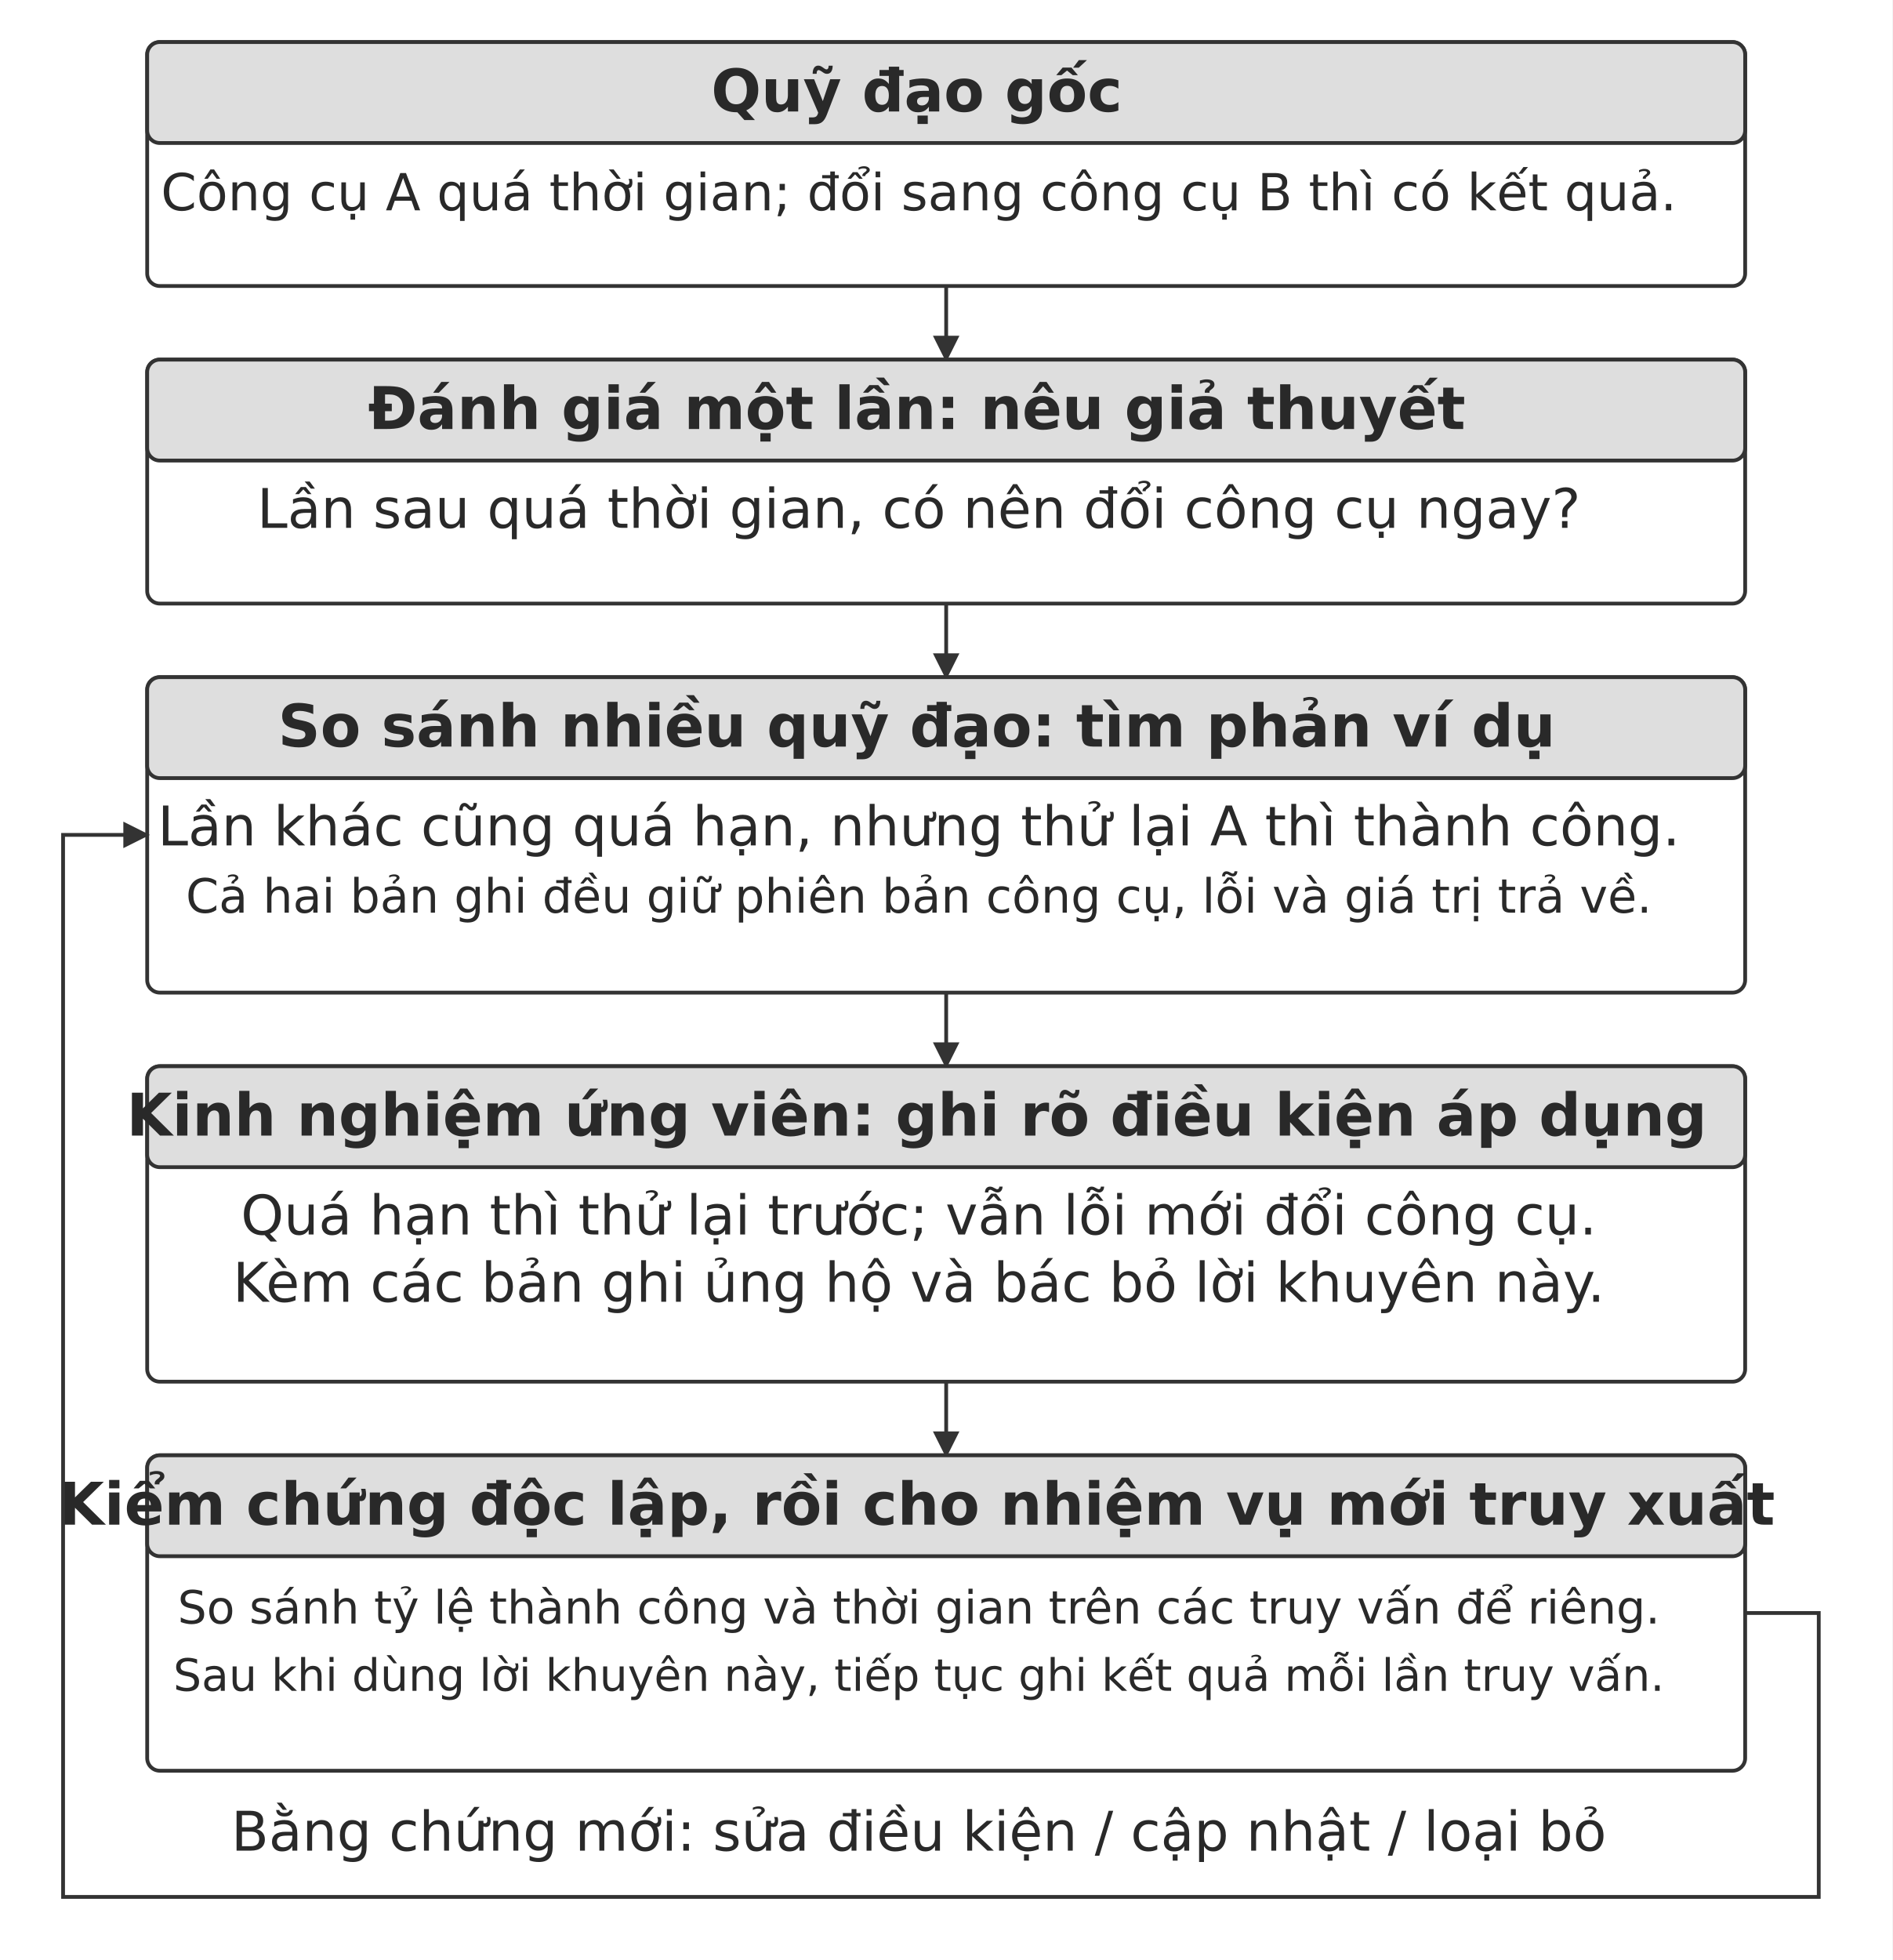
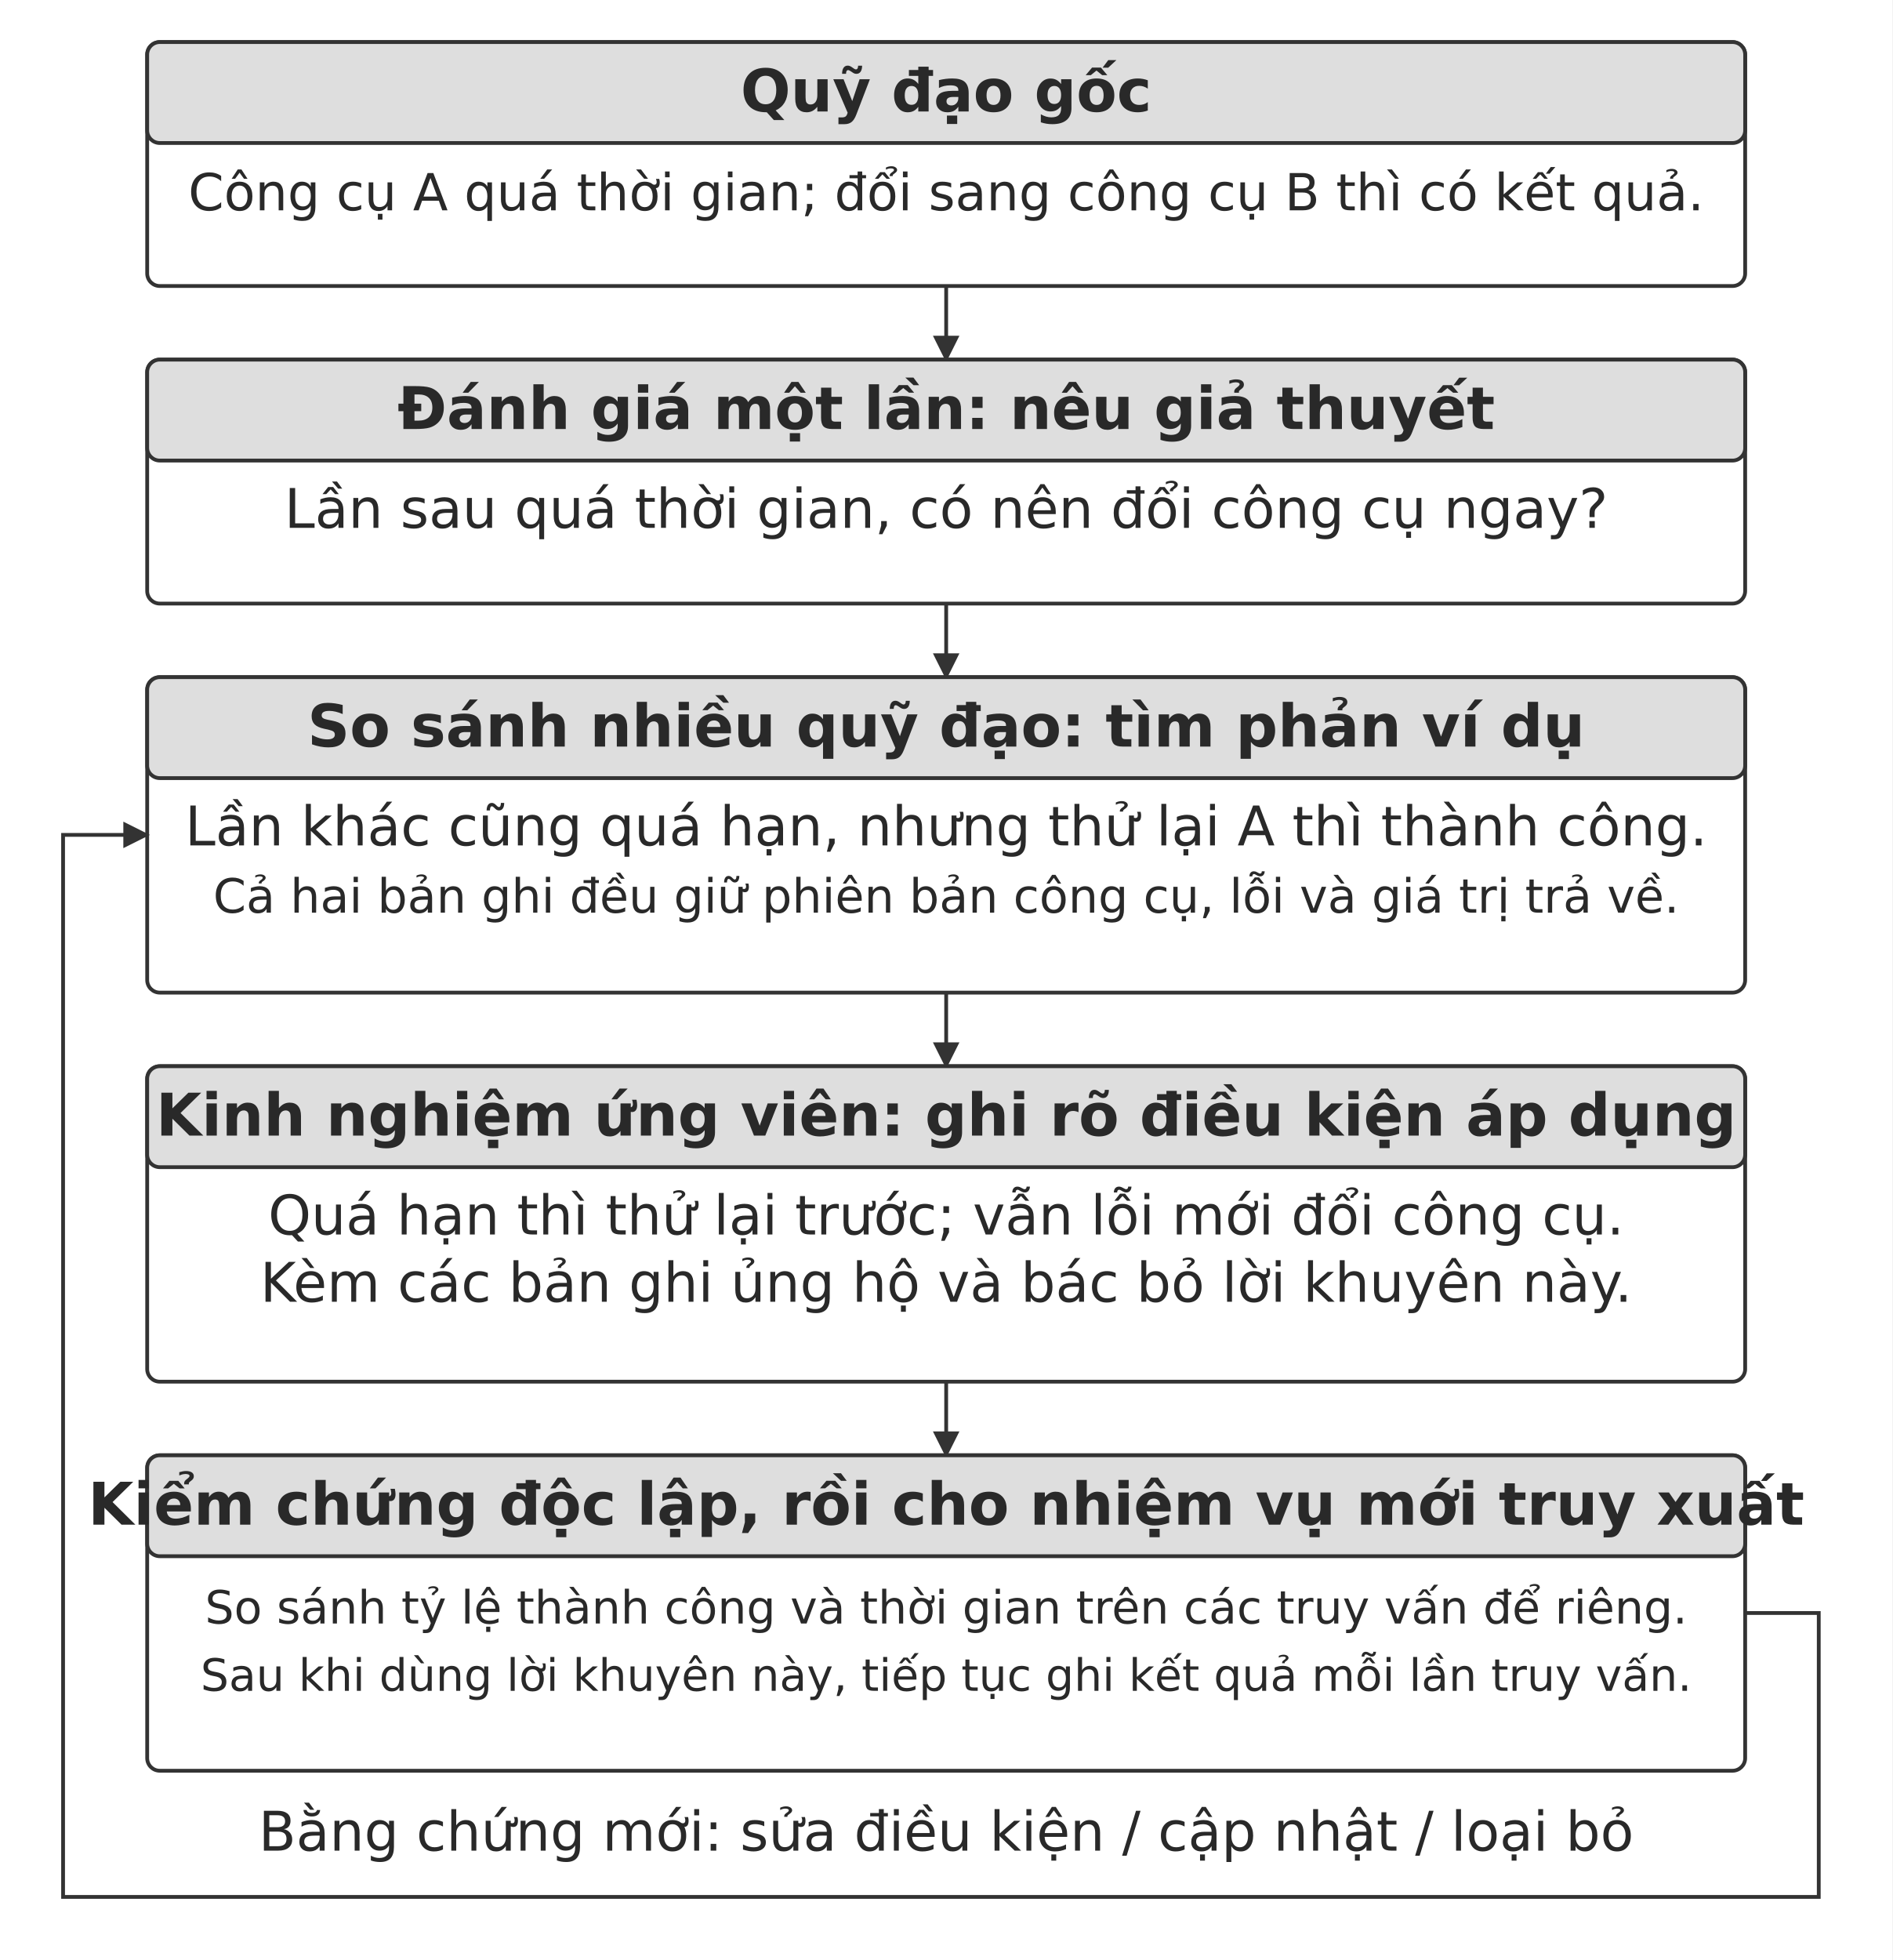
<svg xmlns="http://www.w3.org/2000/svg" width="106.000mm" height="109.769mm" viewBox="0 0 900 932" role="img" aria-labelledby="title desc">
  <defs>
    <marker id="arrow" viewBox="0 0 10 10" refX="9" refY="5" markerWidth="7" markerHeight="7" orient="auto-start-reverse">
      <path d="M0 0 L10 5 L0 10 Z" fill="#333333" />
    </marker>
  </defs>
  <rect width="900" height="932" fill="#ffffff" y="0" />
  <rect x="70" y="20" width="760" height="116" rx="6" fill="#ffffff" stroke="#333333" stroke-width="1.8" />
  <rect x="70" y="20" width="760" height="48" rx="6" fill="#dedede" stroke="#333333" stroke-width="1.8" />
-   <text x="436" y="53" text-anchor="middle" font-family="&quot;DejaVu Sans&quot;, Arial, &quot;Helvetica Neue&quot;, sans-serif" font-size="28.0" font-weight="700" fill="#292929">Quỹ đạo gốc</text>
-   <text x="437" y="100" text-anchor="middle" font-family="&quot;DejaVu Sans&quot;, Arial, &quot;Helvetica Neue&quot;, sans-serif" font-size="24.3" font-weight="400" fill="#292929">Công cụ A quá thời gian; đổi sang công cụ B thì có kết quả.</text>
+   <text x="450" y="53" text-anchor="middle" font-family="&quot;DejaVu Sans&quot;, Arial, &quot;Helvetica Neue&quot;, sans-serif" font-size="28.0" font-weight="700" fill="#292929">Quỹ đạo gốc</text>
+   <text x="450" y="100" text-anchor="middle" font-family="&quot;DejaVu Sans&quot;, Arial, &quot;Helvetica Neue&quot;, sans-serif" font-size="24.3" font-weight="400" fill="#292929">Công cụ A quá thời gian; đổi sang công cụ B thì có kết quả.</text>
  <path d="M450 136 L450 171" fill="none" stroke="#333333" stroke-width="1.8" marker-end="url(#arrow)" />
  <rect x="70" y="171" width="760" height="116" rx="6" fill="#ffffff" stroke="#333333" stroke-width="1.8" />
  <rect x="70" y="171" width="760" height="48" rx="6" fill="#dedede" stroke="#333333" stroke-width="1.8" />
-   <text x="436" y="204" text-anchor="middle" font-family="&quot;DejaVu Sans&quot;, Arial, &quot;Helvetica Neue&quot;, sans-serif" font-size="28.0" font-weight="700" fill="#292929">Đánh giá một lần: nêu giả thuyết</text>
-   <text x="437" y="251" text-anchor="middle" font-family="&quot;DejaVu Sans&quot;, Arial, &quot;Helvetica Neue&quot;, sans-serif" font-size="26.0" font-weight="400" fill="#292929">Lần sau quá thời gian, có nên đổi công cụ ngay?</text>
+   <text x="450" y="204" text-anchor="middle" font-family="&quot;DejaVu Sans&quot;, Arial, &quot;Helvetica Neue&quot;, sans-serif" font-size="28.0" font-weight="700" fill="#292929">Đánh giá một lần: nêu giả thuyết</text>
+   <text x="450" y="251" text-anchor="middle" font-family="&quot;DejaVu Sans&quot;, Arial, &quot;Helvetica Neue&quot;, sans-serif" font-size="26.0" font-weight="400" fill="#292929">Lần sau quá thời gian, có nên đổi công cụ ngay?</text>
  <path d="M450 287 L450 322" fill="none" stroke="#333333" stroke-width="1.8" marker-end="url(#arrow)" />
  <rect x="70" y="322" width="760" height="150" rx="6" fill="#ffffff" stroke="#333333" stroke-width="1.8" />
  <rect x="70" y="322" width="760" height="48" rx="6" fill="#dedede" stroke="#333333" stroke-width="1.8" />
-   <text x="436" y="355" text-anchor="middle" font-family="&quot;DejaVu Sans&quot;, Arial, &quot;Helvetica Neue&quot;, sans-serif" font-size="28.0" font-weight="700" fill="#292929">So sánh nhiều quỹ đạo: tìm phản ví dụ</text>
-   <text x="437" y="402" text-anchor="middle" font-family="&quot;DejaVu Sans&quot;, Arial, &quot;Helvetica Neue&quot;, sans-serif" font-size="26.0" font-weight="400" fill="#292929">Lần khác cũng quá hạn, nhưng thử lại A thì thành công.</text>
-   <text x="437" y="434" text-anchor="middle" font-family="&quot;DejaVu Sans&quot;, Arial, &quot;Helvetica Neue&quot;, sans-serif" font-size="22.5" font-weight="400" fill="#292929">Cả hai bản ghi đều giữ phiên bản công cụ, lỗi và giá trị trả về.</text>
+   <text x="450" y="355" text-anchor="middle" font-family="&quot;DejaVu Sans&quot;, Arial, &quot;Helvetica Neue&quot;, sans-serif" font-size="28.0" font-weight="700" fill="#292929">So sánh nhiều quỹ đạo: tìm phản ví dụ</text>
+   <text x="450" y="402" text-anchor="middle" font-family="&quot;DejaVu Sans&quot;, Arial, &quot;Helvetica Neue&quot;, sans-serif" font-size="26.0" font-weight="400" fill="#292929">Lần khác cũng quá hạn, nhưng thử lại A thì thành công.</text>
+   <text x="450" y="434" text-anchor="middle" font-family="&quot;DejaVu Sans&quot;, Arial, &quot;Helvetica Neue&quot;, sans-serif" font-size="22.5" font-weight="400" fill="#292929">Cả hai bản ghi đều giữ phiên bản công cụ, lỗi và giá trị trả về.</text>
  <path d="M450 472 L450 507" fill="none" stroke="#333333" stroke-width="1.8" marker-end="url(#arrow)" />
  <rect x="70" y="507" width="760" height="150" rx="6" fill="#ffffff" stroke="#333333" stroke-width="1.8" />
  <rect x="70" y="507" width="760" height="48" rx="6" fill="#dedede" stroke="#333333" stroke-width="1.8" />
-   <text x="436" y="540" text-anchor="middle" font-family="&quot;DejaVu Sans&quot;, Arial, &quot;Helvetica Neue&quot;, sans-serif" font-size="28.0" font-weight="700" fill="#292929">Kinh nghiệm ứng viên: ghi rõ điều kiện áp dụng</text>
-   <text x="437" y="587" text-anchor="middle" font-family="&quot;DejaVu Sans&quot;, Arial, &quot;Helvetica Neue&quot;, sans-serif" font-size="26.0" font-weight="400" fill="#292929">Quá hạn thì thử lại trước; vẫn lỗi mới đổi công cụ.</text>
-   <text x="437" y="619" text-anchor="middle" font-family="&quot;DejaVu Sans&quot;, Arial, &quot;Helvetica Neue&quot;, sans-serif" font-size="26.0" font-weight="400" fill="#292929">Kèm các bản ghi ủng hộ và bác bỏ lời khuyên này.</text>
+   <text x="450" y="540" text-anchor="middle" font-family="&quot;DejaVu Sans&quot;, Arial, &quot;Helvetica Neue&quot;, sans-serif" font-size="28.0" font-weight="700" fill="#292929">Kinh nghiệm ứng viên: ghi rõ điều kiện áp dụng</text>
+   <text x="450" y="587" text-anchor="middle" font-family="&quot;DejaVu Sans&quot;, Arial, &quot;Helvetica Neue&quot;, sans-serif" font-size="26.0" font-weight="400" fill="#292929">Quá hạn thì thử lại trước; vẫn lỗi mới đổi công cụ.</text>
+   <text x="450" y="619" text-anchor="middle" font-family="&quot;DejaVu Sans&quot;, Arial, &quot;Helvetica Neue&quot;, sans-serif" font-size="26.0" font-weight="400" fill="#292929">Kèm các bản ghi ủng hộ và bác bỏ lời khuyên này.</text>
  <path d="M450 657 L450 692" fill="none" stroke="#333333" stroke-width="1.8" marker-end="url(#arrow)" />
  <rect x="70" y="692" width="760" height="150" rx="6" fill="#ffffff" stroke="#333333" stroke-width="1.8" />
  <rect x="70" y="692" width="760" height="48" rx="6" fill="#dedede" stroke="#333333" stroke-width="1.8" />
-   <text x="436" y="725" text-anchor="middle" font-family="&quot;DejaVu Sans&quot;, Arial, &quot;Helvetica Neue&quot;, sans-serif" font-size="28.0" font-weight="700" fill="#292929">Kiểm chứng độc lập, rồi cho nhiệm vụ mới truy xuất</text>
-   <text x="437" y="772" text-anchor="middle" font-family="&quot;DejaVu Sans&quot;, Arial, &quot;Helvetica Neue&quot;, sans-serif" font-size="21.8" font-weight="400" fill="#292929">So sánh tỷ lệ thành công và thời gian trên các truy vấn để riêng.</text>
-   <text x="437" y="804" text-anchor="middle" font-family="&quot;DejaVu Sans&quot;, Arial, &quot;Helvetica Neue&quot;, sans-serif" font-size="21.2" font-weight="400" fill="#292929">Sau khi dùng lời khuyên này, tiếp tục ghi kết quả mỗi lần truy vấn.</text>
+   <text x="450" y="725" text-anchor="middle" font-family="&quot;DejaVu Sans&quot;, Arial, &quot;Helvetica Neue&quot;, sans-serif" font-size="28.0" font-weight="700" fill="#292929">Kiểm chứng độc lập, rồi cho nhiệm vụ mới truy xuất</text>
+   <text x="450" y="772" text-anchor="middle" font-family="&quot;DejaVu Sans&quot;, Arial, &quot;Helvetica Neue&quot;, sans-serif" font-size="21.8" font-weight="400" fill="#292929">So sánh tỷ lệ thành công và thời gian trên các truy vấn để riêng.</text>
+   <text x="450" y="804" text-anchor="middle" font-family="&quot;DejaVu Sans&quot;, Arial, &quot;Helvetica Neue&quot;, sans-serif" font-size="21.2" font-weight="400" fill="#292929">Sau khi dùng lời khuyên này, tiếp tục ghi kết quả mỗi lần truy vấn.</text>
  <path d="M830 767 L865 767 L865 902 L30 902 L30 397 L70 397" fill="none" stroke="#333333" stroke-width="1.8" marker-end="url(#arrow)" />
-   <text x="437" y="880" text-anchor="middle" font-family="&quot;DejaVu Sans&quot;, Arial, &quot;Helvetica Neue&quot;, sans-serif" font-size="26.0" font-weight="400" fill="#292929">Bằng chứng mới: sửa điều kiện / cập nhật / loại bỏ</text>
+   <text x="450" y="880" text-anchor="middle" font-family="&quot;DejaVu Sans&quot;, Arial, &quot;Helvetica Neue&quot;, sans-serif" font-size="26.0" font-weight="400" fill="#292929">Bằng chứng mới: sửa điều kiện / cập nhật / loại bỏ</text>
  <defs />
</svg>
